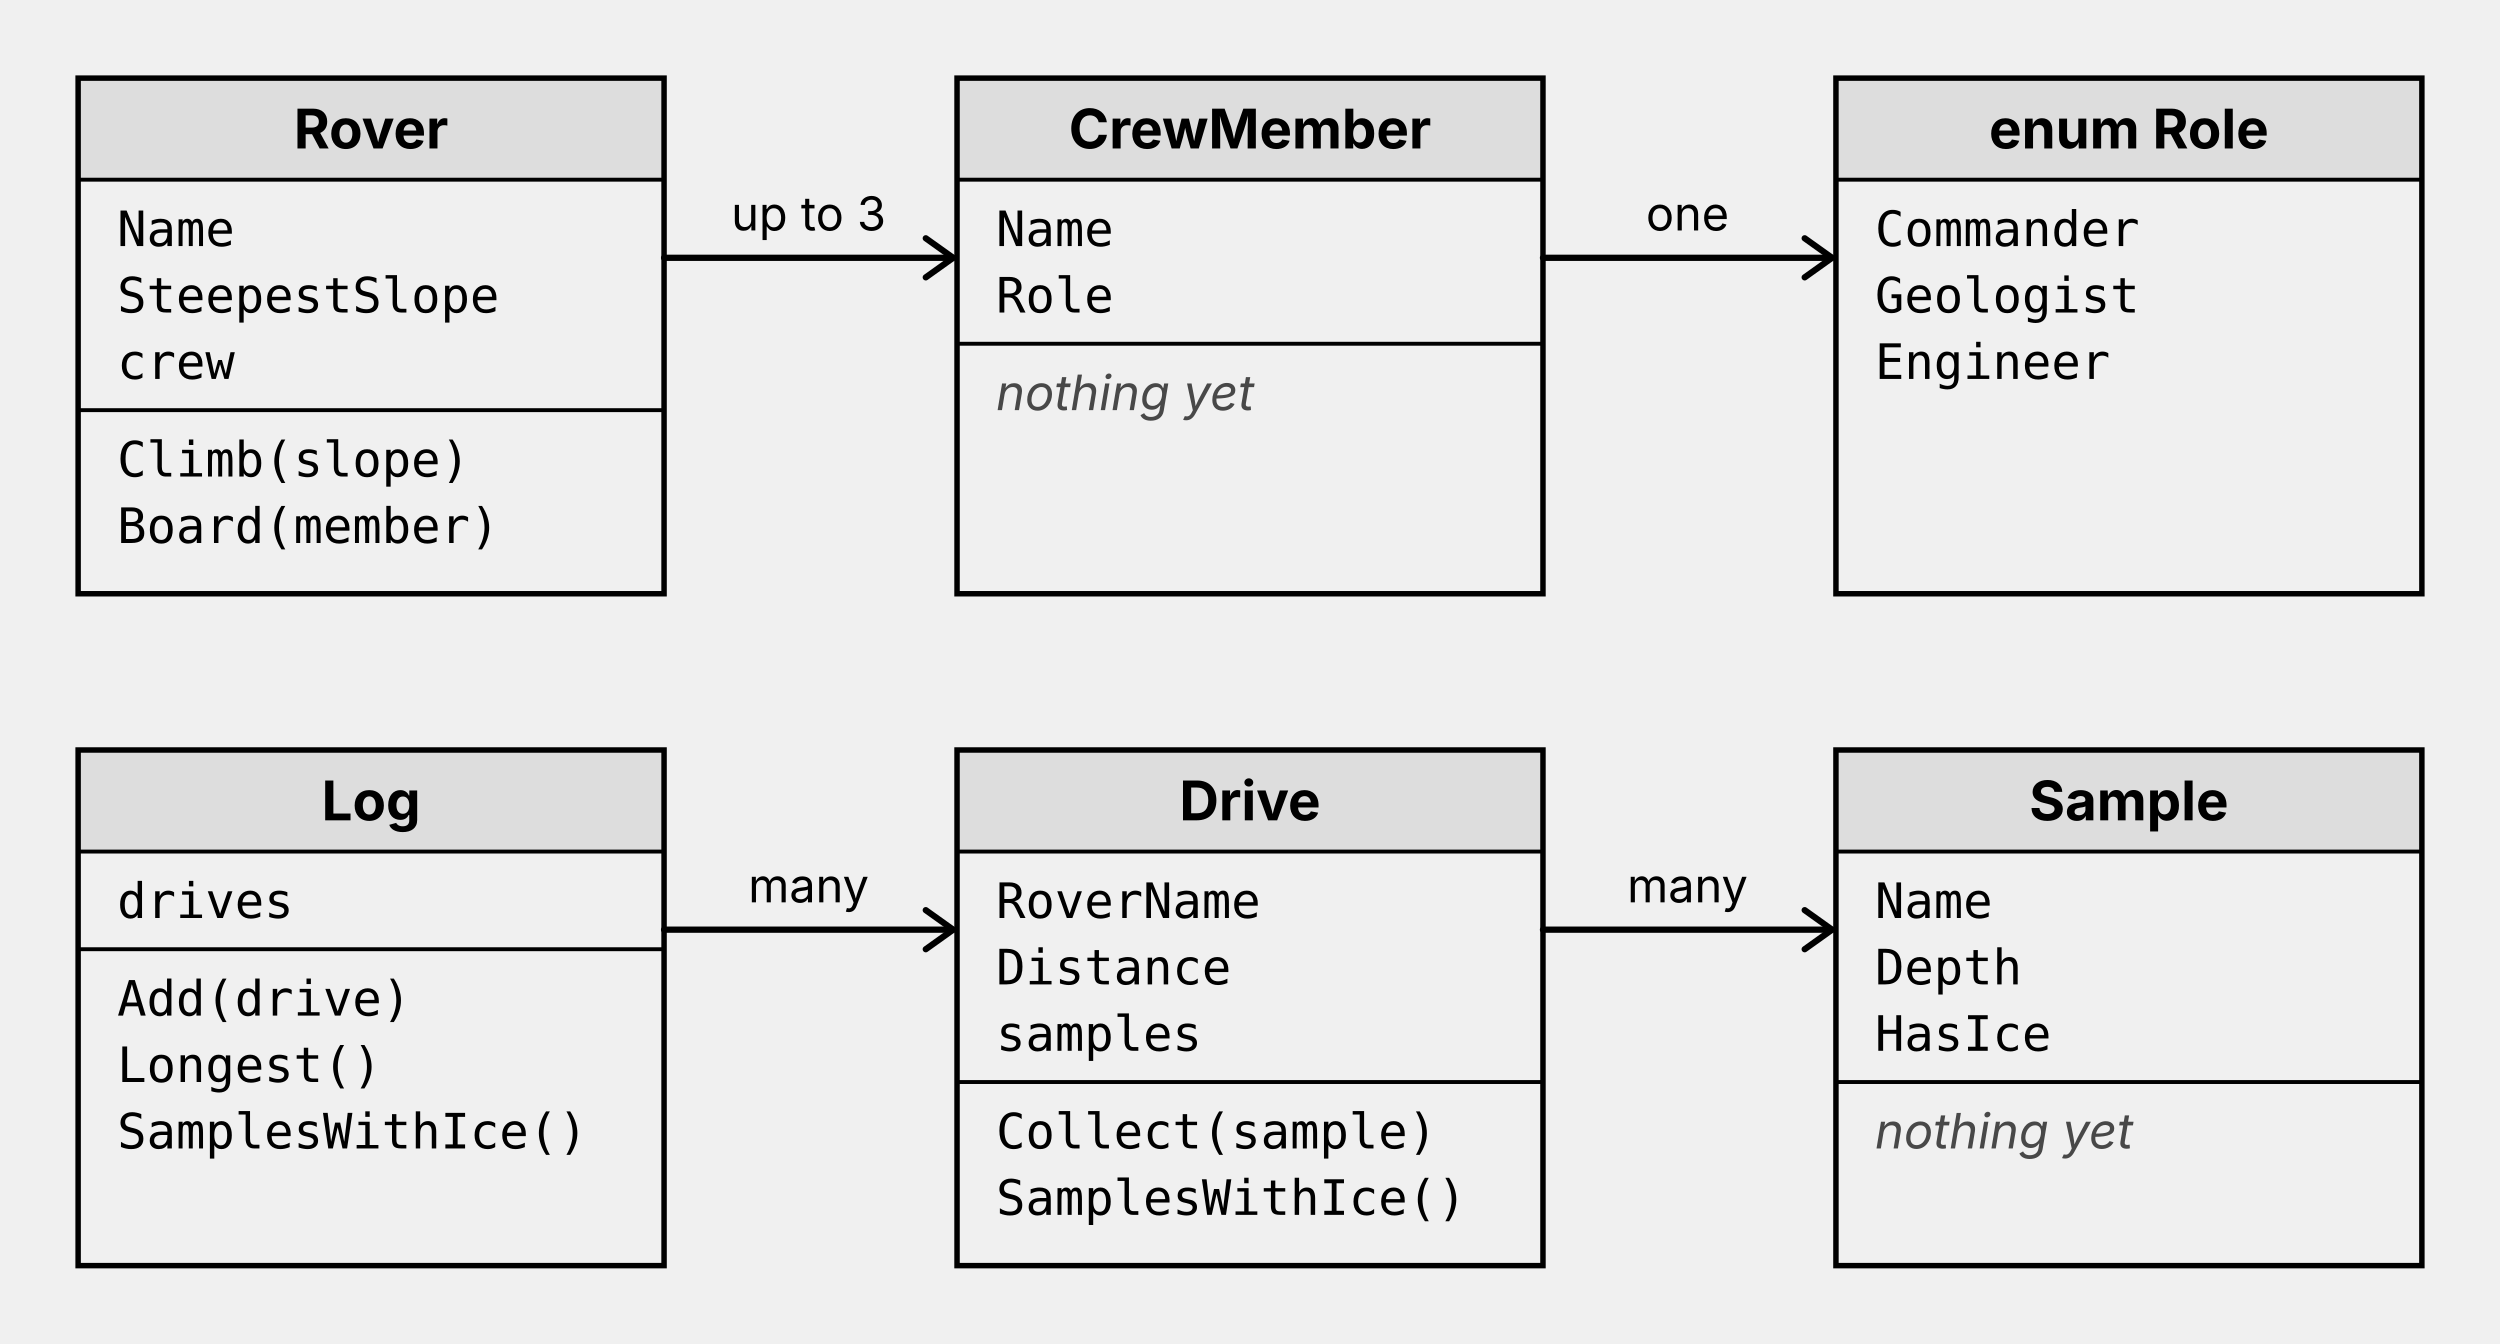
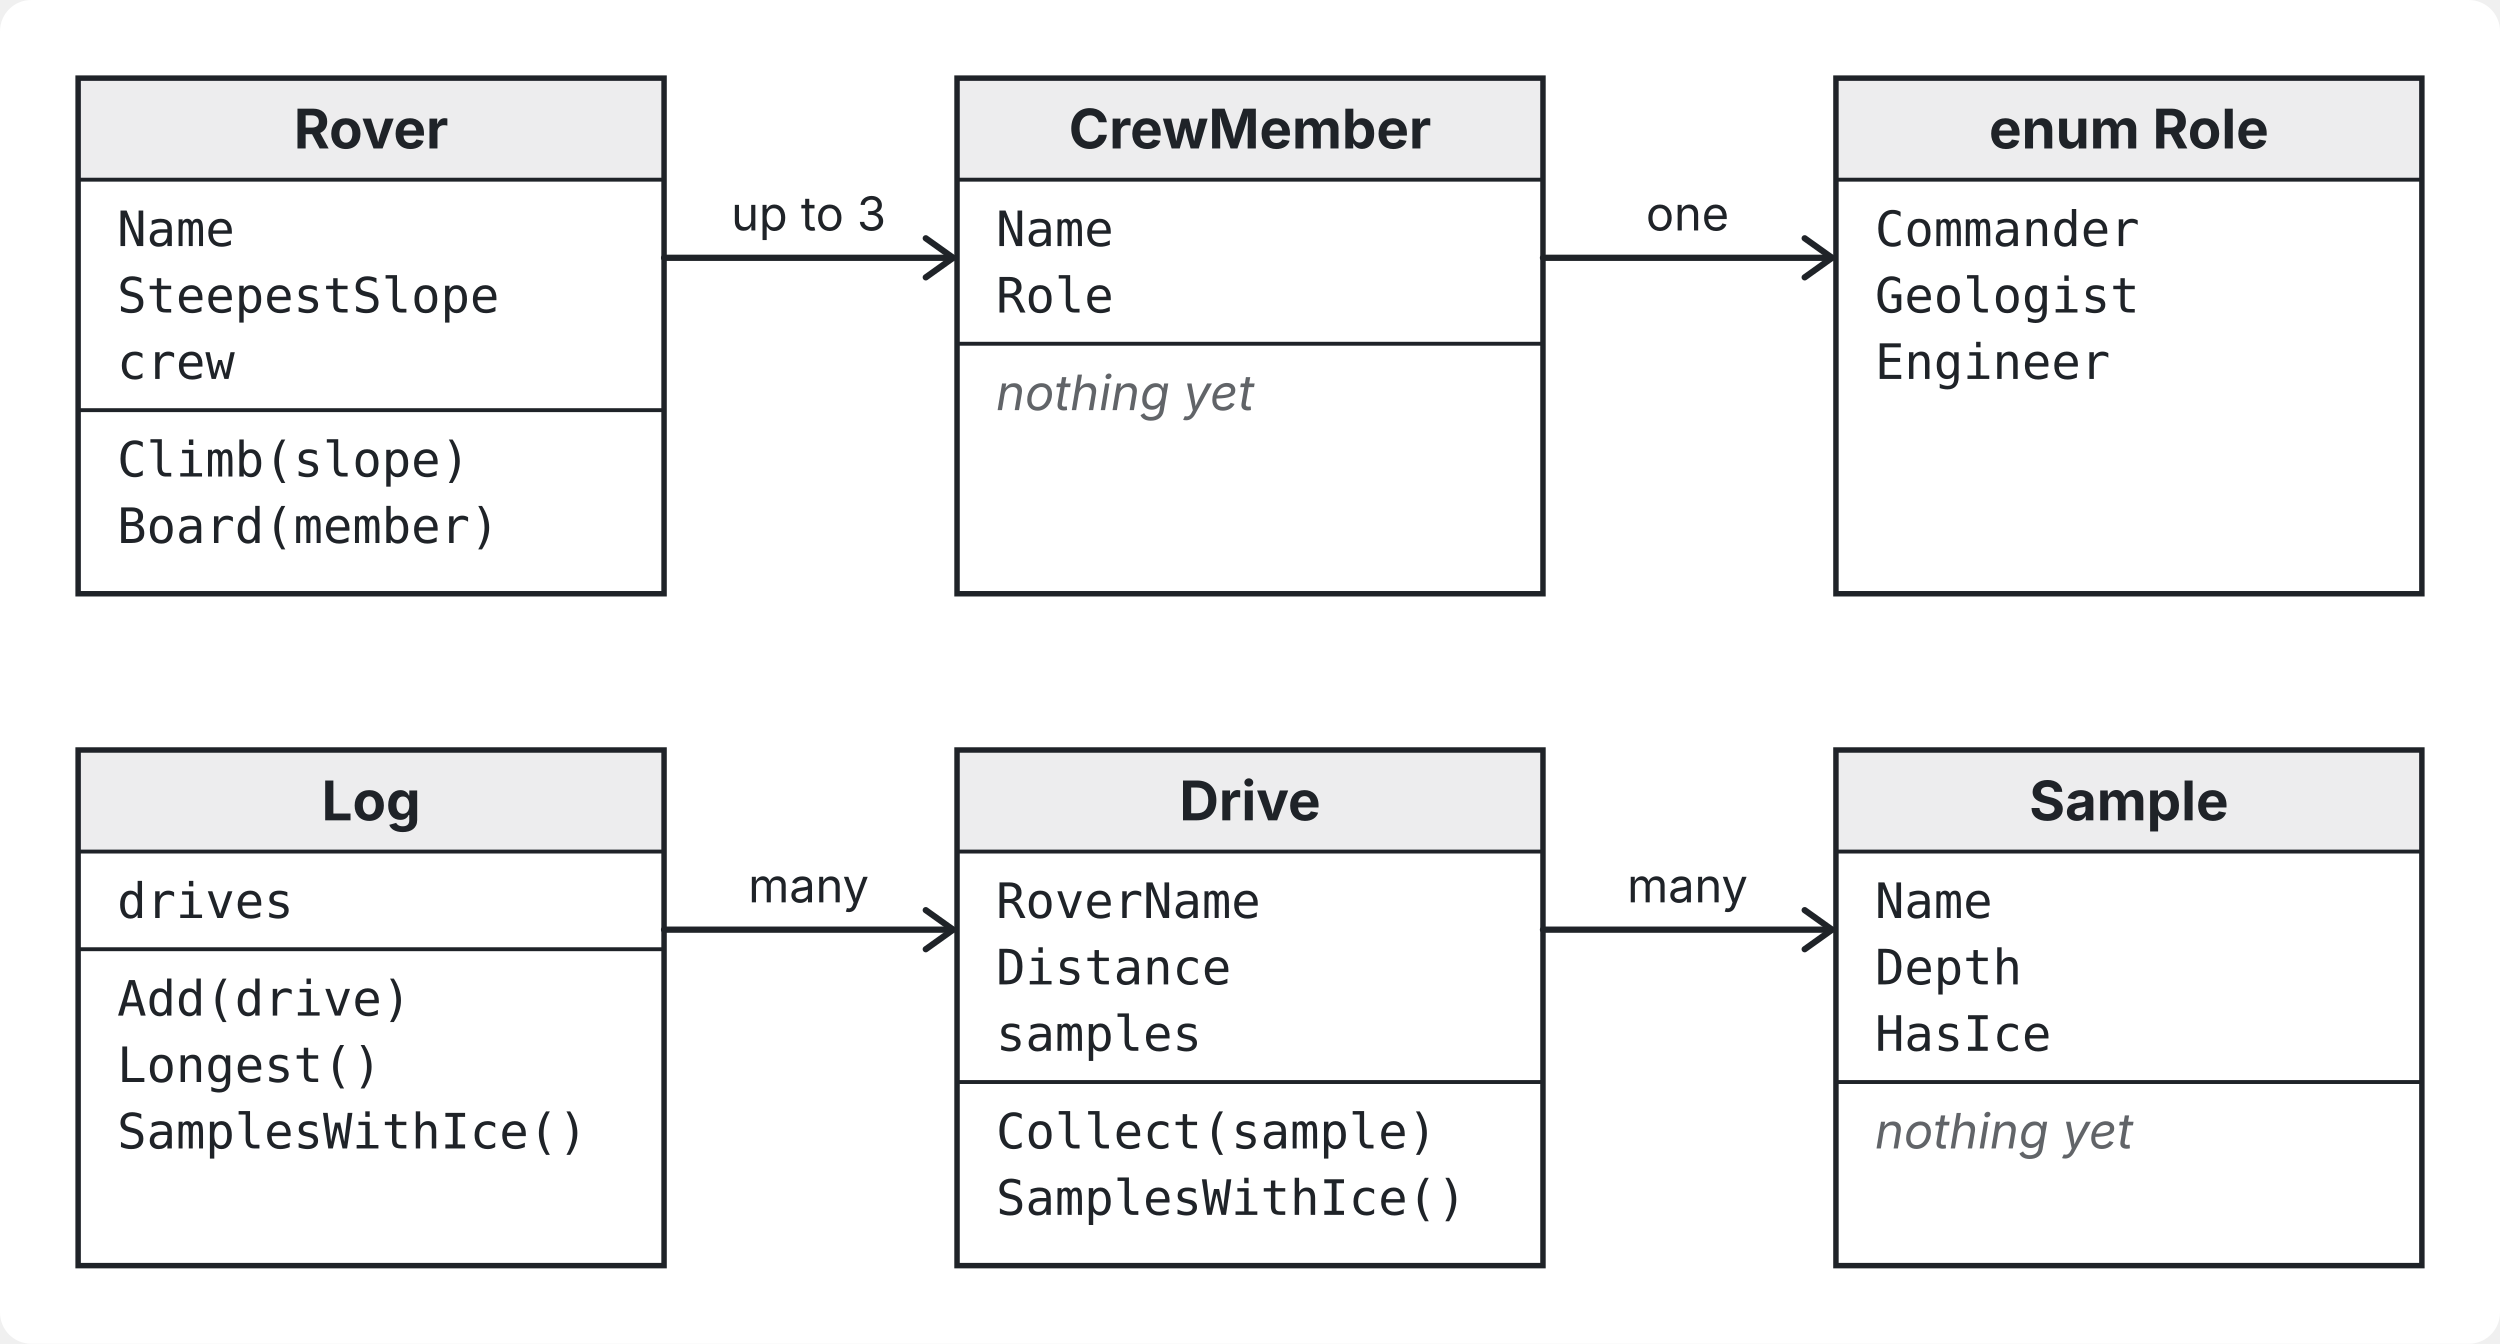
- <svg xmlns="http://www.w3.org/2000/svg" viewBox="0 0 640 344" width="640px" height="344px" fill="currentColor" font-family="'Helvetica Neue', Inter, system-ui, sans-serif" role="img" aria-labelledby="diagram-title diagram-desc">
-   <g stroke="currentColor" stroke-width="1.4">
+ <svg xmlns="http://www.w3.org/2000/svg" viewBox="0 0 640 344" width="640px" height="344px" fill="#1f2328" font-family="'Helvetica Neue', Inter, system-ui, sans-serif" role="img" aria-labelledby="diagram-title diagram-desc">
+   <rect x="0" y="0" width="640" height="344" rx="8" fill="#ffffff" />
+   <g stroke="#1f2328" stroke-width="1.4">
    <rect x="20" y="20" width="150" height="132" fill="none" />
    <rect x="245" y="20" width="150" height="132" fill="none" />
    <rect x="470" y="20" width="150" height="132" fill="none" />
    <rect x="20" y="192" width="150" height="132" fill="none" />
    <rect x="245" y="192" width="150" height="132" fill="none" />
    <rect x="470" y="192" width="150" height="132" fill="none" />
  </g>
-   <g fill="currentColor" fill-opacity="0.08">
+   <g fill="#1f2328" fill-opacity="0.08">
    <rect x="20" y="20" width="150" height="26" />
    <rect x="245" y="20" width="150" height="26" />
    <rect x="470" y="20" width="150" height="26" />
    <rect x="20" y="192" width="150" height="26" />
    <rect x="245" y="192" width="150" height="26" />
    <rect x="470" y="192" width="150" height="26" />
  </g>
-   <g stroke="currentColor" stroke-width="1">
+   <g stroke="#1f2328" stroke-width="1">
    <line x1="20" y1="46" x2="170" y2="46" />
    <line x1="245" y1="46" x2="395" y2="46" />
    <line x1="470" y1="46" x2="620" y2="46" />
    <line x1="20" y1="218" x2="170" y2="218" />
    <line x1="245" y1="218" x2="395" y2="218" />
    <line x1="470" y1="218" x2="620" y2="218" />
    <line x1="20" y1="105" x2="170" y2="105" />
    <line x1="245" y1="88" x2="395" y2="88" />
    <line x1="20" y1="243" x2="170" y2="243" />
    <line x1="245" y1="277" x2="395" y2="277" />
    <line x1="470" y1="277" x2="620" y2="277" />
  </g>
  <g font-size="14px" font-weight="bold" text-anchor="middle">
    <text x="95" y="38">Rover</text>
    <text x="320" y="38">CrewMember</text>
    <text x="545" y="38">enum Role</text>
    <text x="95" y="210">Log</text>
    <text x="320" y="210">Drive</text>
    <text x="545" y="210">Sample</text>
  </g>
  <g font-family="ui-monospace, 'Cascadia Mono', Consolas, monospace" font-size="12.5px">
    <text x="30" y="63">Name</text>
    <text x="30" y="80">SteepestSlope</text>
    <text x="30" y="97">crew</text>
    <text x="30" y="122">Climb(slope)</text>
    <text x="30" y="139">Board(member)</text>
    <text x="255" y="63">Name</text>
    <text x="255" y="80">Role</text>
    <text x="480" y="63">Commander</text>
    <text x="480" y="80">Geologist</text>
    <text x="480" y="97">Engineer</text>
    <text x="30" y="235">drives</text>
    <text x="30" y="260">Add(drive)</text>
    <text x="30" y="277">Longest()</text>
    <text x="30" y="294">SamplesWithIce()</text>
    <text x="255" y="235">RoverName</text>
    <text x="255" y="252">Distance</text>
    <text x="255" y="269">samples</text>
    <text x="255" y="294">Collect(sample)</text>
    <text x="255" y="311">SamplesWithIce()</text>
    <text x="480" y="235">Name</text>
    <text x="480" y="252">Depth</text>
    <text x="480" y="269">HasIce</text>
  </g>
  <g font-size="12.5px" font-style="italic" fill-opacity="0.7">
    <text x="255" y="105">nothing yet</text>
    <text x="480" y="294">nothing yet</text>
  </g>
-   <g stroke="currentColor" stroke-width="1.6" fill="none" stroke-linecap="round" stroke-linejoin="round">
+   <g stroke="#1f2328" stroke-width="1.6" fill="none" stroke-linecap="round" stroke-linejoin="round">
    <line x1="170" y1="66" x2="244" y2="66" />
    <polyline points="237,61 244,66 237,71" />
    <line x1="395" y1="66" x2="469" y2="66" />
    <polyline points="462,61 469,66 462,71" />
    <line x1="170" y1="238" x2="244" y2="238" />
    <polyline points="237,233 244,238 237,243" />
    <line x1="395" y1="238" x2="469" y2="238" />
    <polyline points="462,233 469,238 462,243" />
  </g>
  <g font-size="12px" text-anchor="middle">
    <text x="207" y="59">up to 3</text>
    <text x="432" y="59">one</text>
    <text x="207" y="231">many</text>
    <text x="432" y="231">many</text>
  </g>
</svg>
